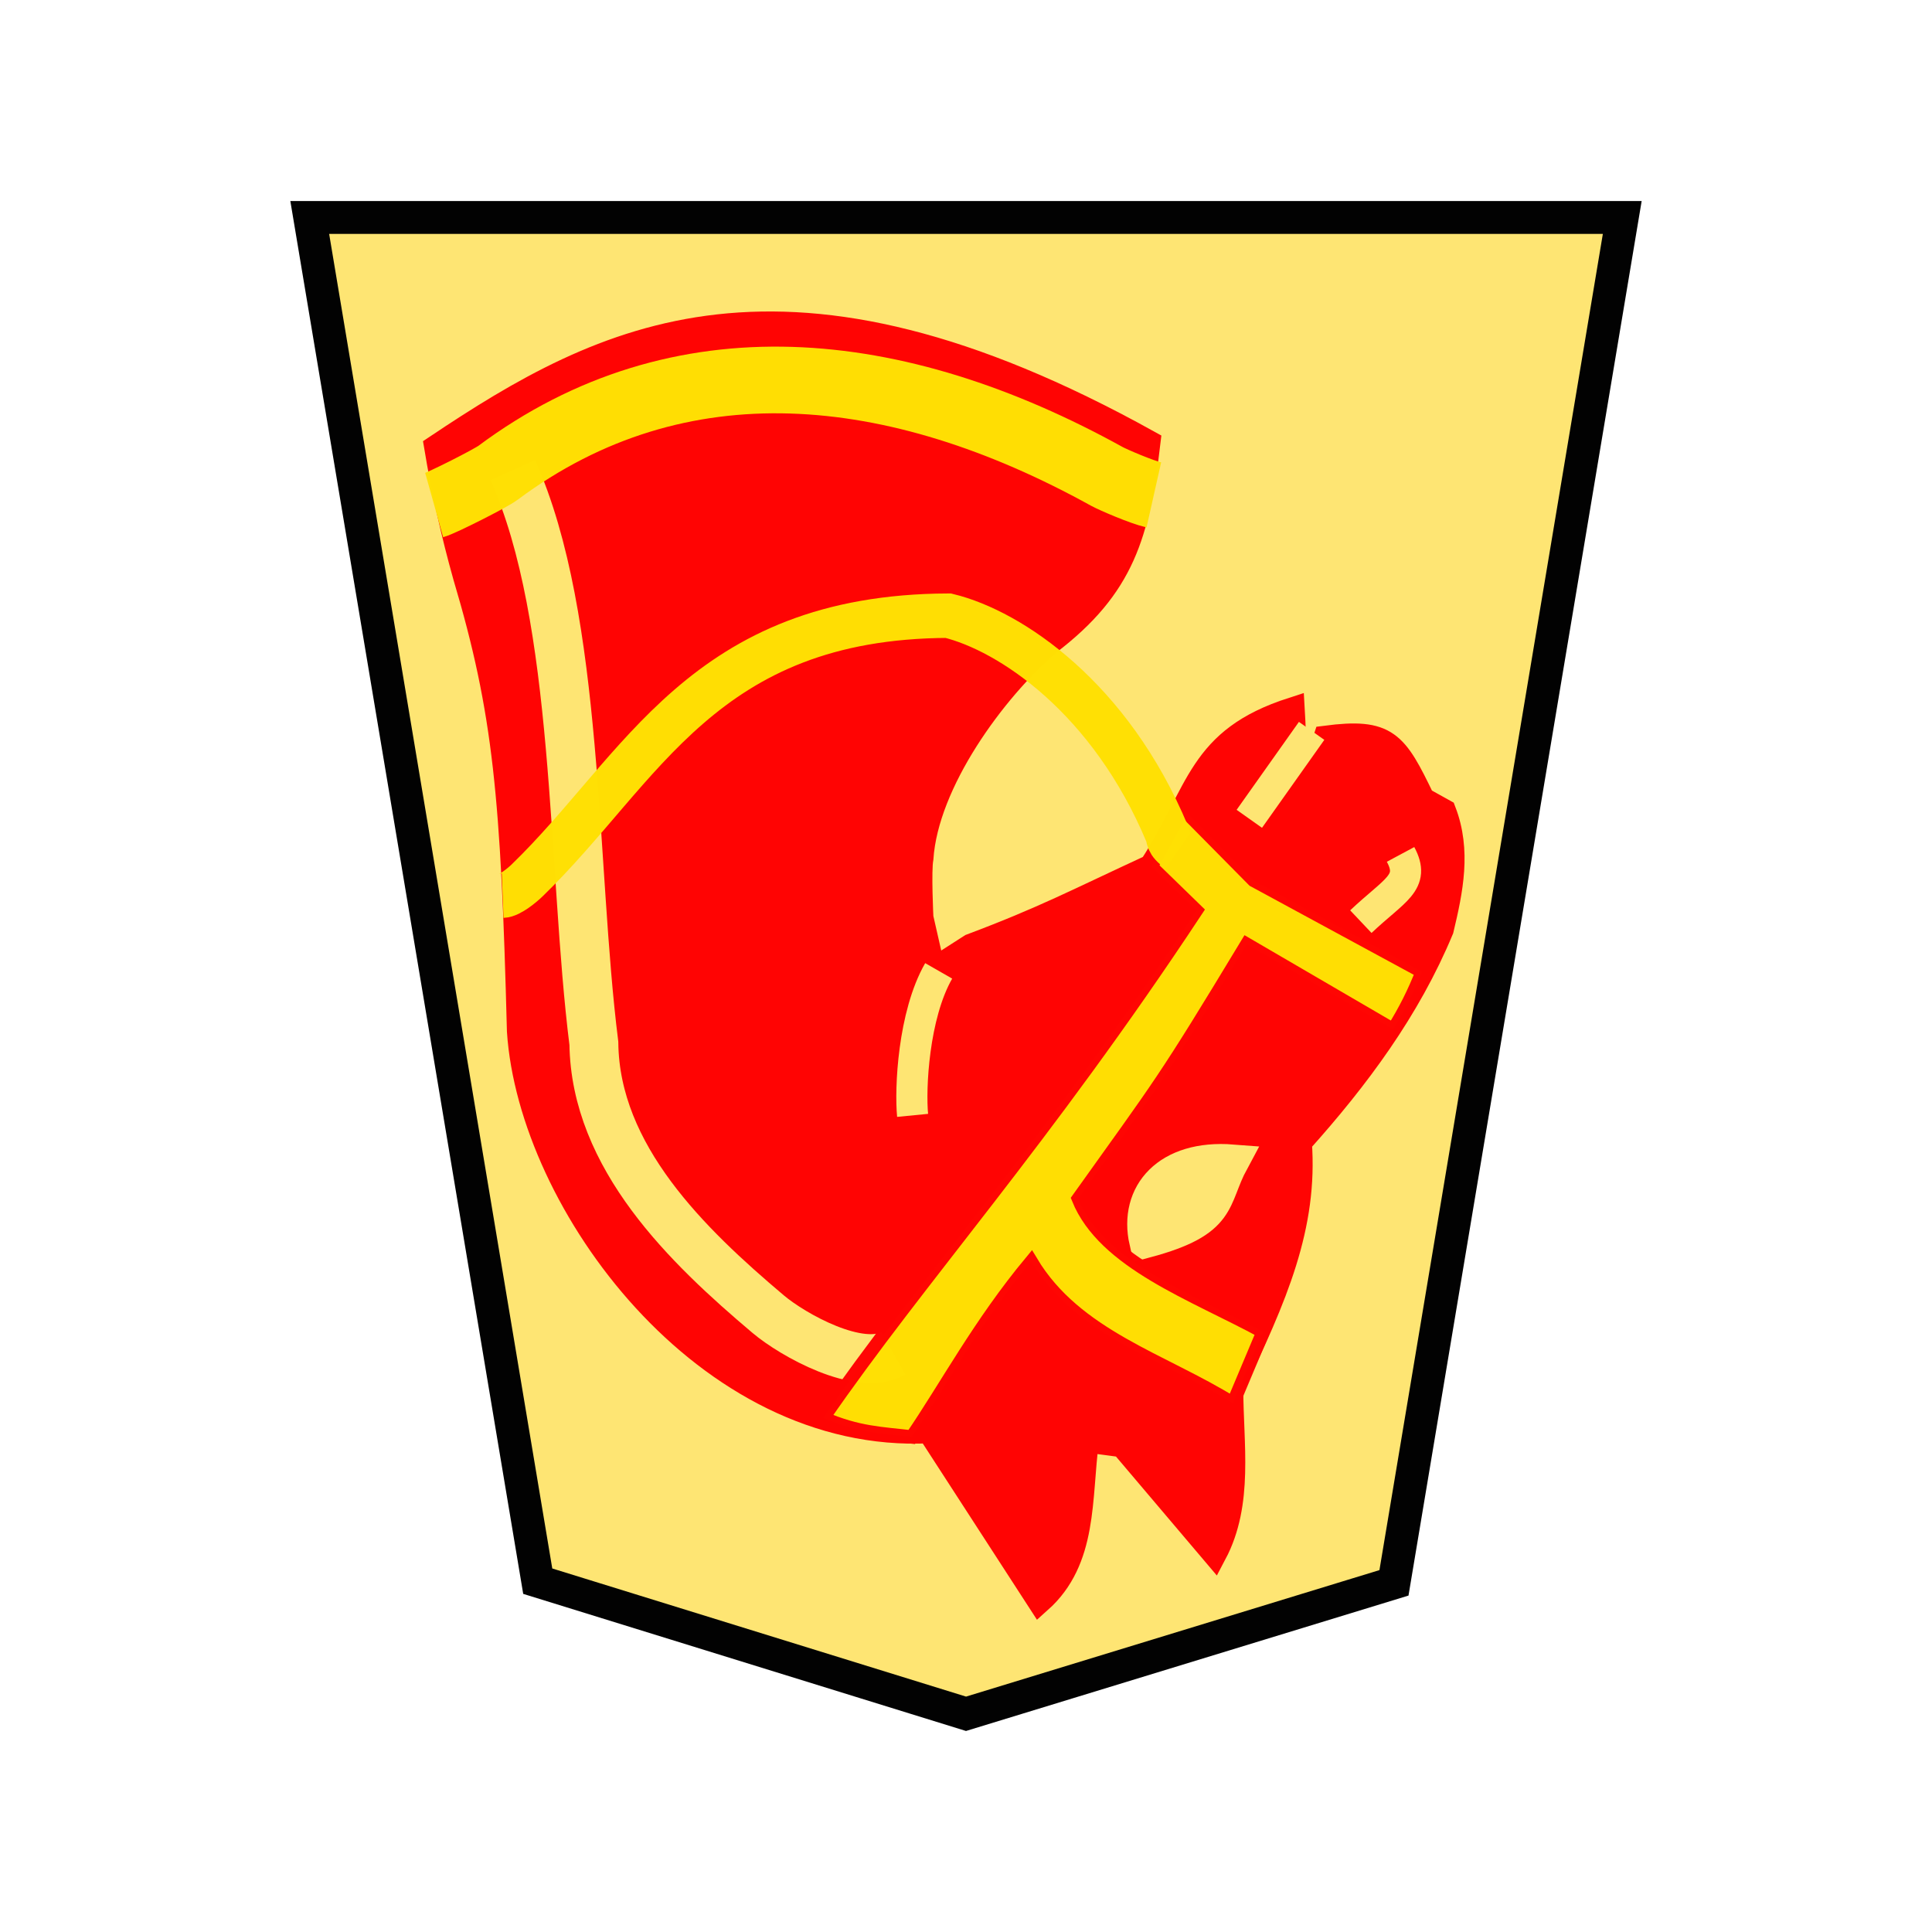
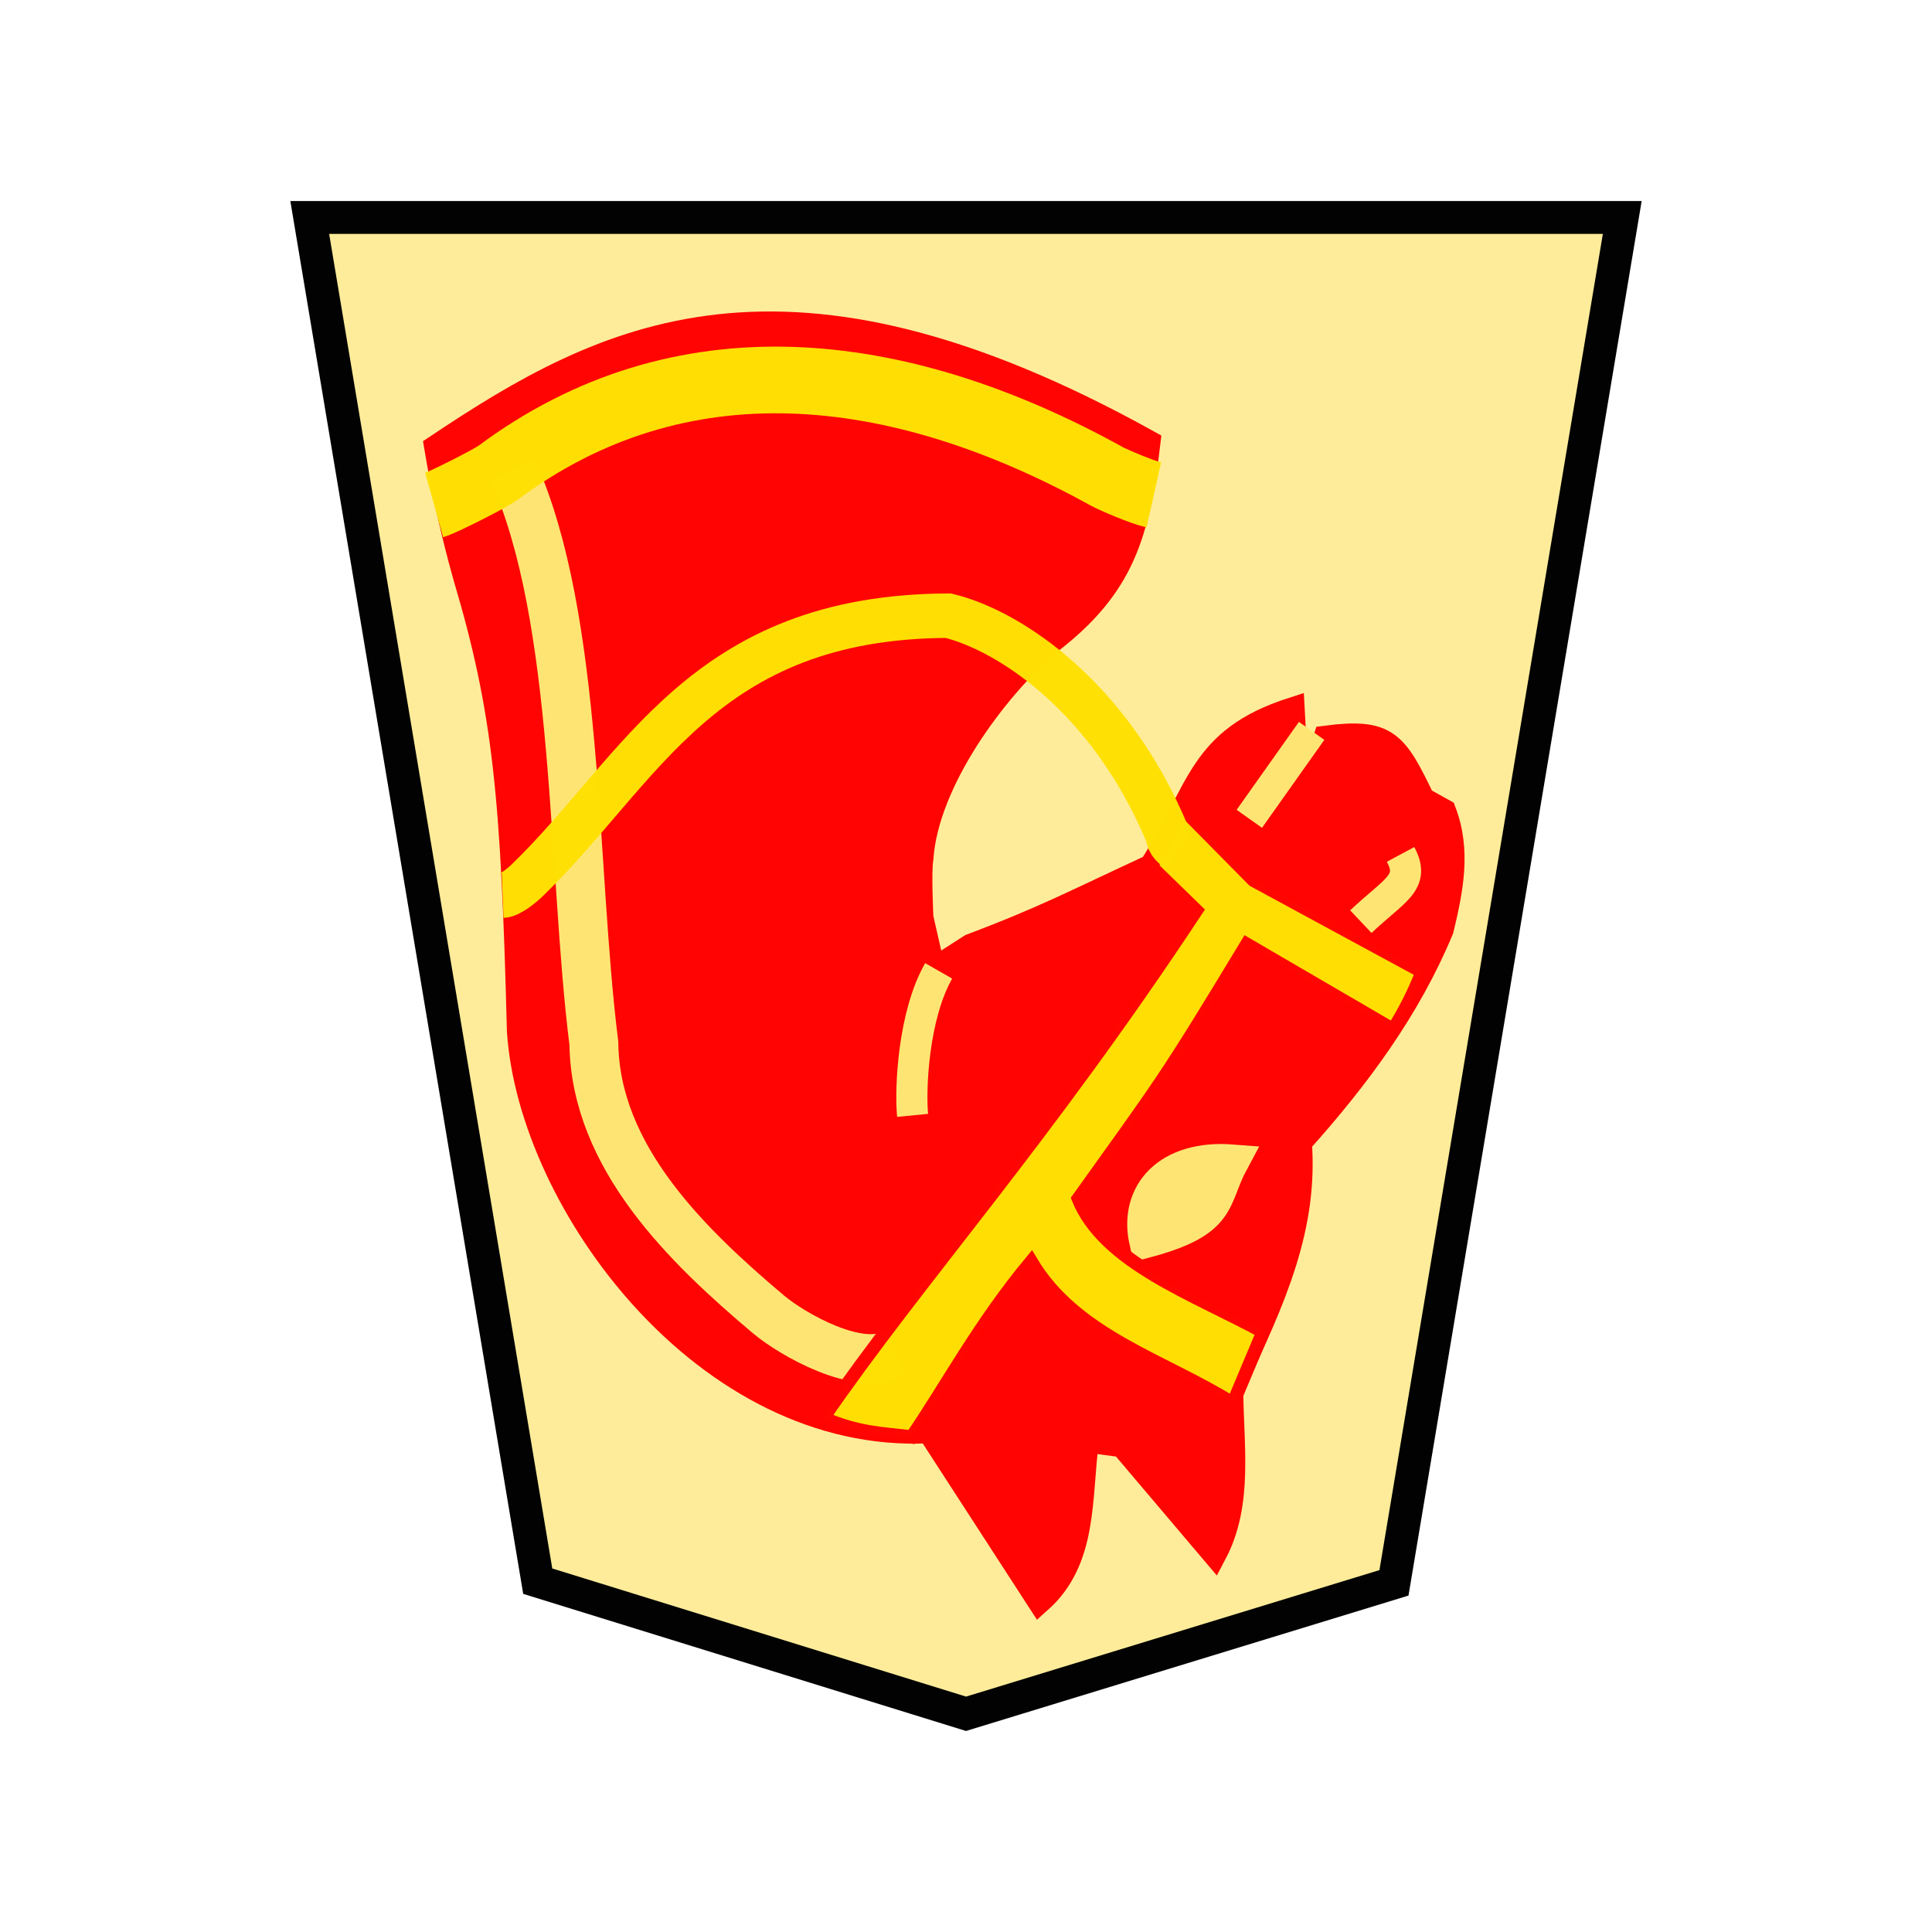
<svg xmlns="http://www.w3.org/2000/svg" width="52.157" height="52.157">
  <g opacity=".99">
-     <path d="M26.079 46.266l11.553-3.535 6.163-36.86H8.362l6.155 36.815z" fill="#fee572" stroke="#000" stroke-width=".887" />
+     <path d="M26.079 46.266l11.553-3.535 6.163-36.86H8.362l6.155 36.815z" fill="#feec99" stroke="#000" stroke-width=".887" />
    <g opacity=".99">
      <g stroke-width="1.386">
        <path d="M32.787 41.948c.73-1.378.447-2.955.447-4.47 1.204-2.48 2.018-4.388 1.851-6.64 1.565-1.743 2.94-3.599 3.831-5.746.254-1.064.474-2.128.064-3.193l-.574-.319c-.741-1.536-.96-1.876-2.618-1.66-.914 2.831-.79.976-.894-.766-2.54.818-2.482 2.184-3.815 4.24-2.016.931-2.891 1.403-4.869 2.145l-.894.574-1.34 2.235 1.213-2.17-.32-1.405s-.063-1.277 0-1.597c.135-2.057 1.958-4.543 3.434-5.812 2.017-1.536 2.406-2.964 2.696-5.425-9.85-5.467-14.682-2.906-19.219.127a32.84 32.84 0 00.777 3.488c1.09 3.657 1.294 5.967 1.458 12.283.304 4.631 5.045 11.103 11.072 10.796l2.975 4.592c1.252-1.115 1.07-2.77 1.277-4.342l.958.128z" fill="red" stroke="red" stroke-width=".66" />
        <path d="M25.341 26.21c-.686 1.198-.774 3.184-.704 3.901" fill="none" stroke="#fee572" stroke-width=".84" />
        <path d="M30.934 33.51c2.099-.563 1.774-1.124 2.335-2.164-1.733-.135-2.622.883-2.335 2.164z" fill="#fee572" stroke="#fee572" stroke-width=".9" />
        <path d="M24.118 36.535c-.91.519-2.72-.5-3.379-1.057-2.185-1.845-4.668-4.237-4.707-7.314-.6-4.781-.377-11.449-2.19-15.474" fill="none" stroke="#fee572" stroke-width="1.32" />
      </g>
-       <path d="M35.409 19.731l-1.682 2.374" fill="none" stroke="#fee572" stroke-width=".84" />
-       <path d="M37.81 23.066c.409.763-.156.949-1.072 1.815" fill="none" stroke="#fee572" stroke-width=".84" />
+       <path d="M35.409 19.731l-1.682 2.374M37.81 23.066c.409.763-.156.949-1.072 1.815" fill="none" stroke="#fee572" stroke-width=".84" />
      <path d="M37.609 27.794l-3.95-2.303c-2.275 3.764-2.286 3.7-4.549 6.87.7 1.73 3.11 2.571 4.988 3.593l-.813 1.932c-1.89-1.18-4.242-1.81-5.447-3.827-1.4 1.685-2.298 3.38-3.224 4.734-.802-.097-1.445-.102-2.391-.513 2.595-3.771 5.947-7.452 10.074-13.701l-1.218-1.185.854-1.56 1.91 1.933 4.55 2.467a9.041 9.041 0 01-.784 1.56z" fill="#ffdf00" fill-opacity=".992" stroke="red" stroke-width=".36" stroke-opacity=".992" />
      <path d="M31.15 13.36c-.33-.074-1.106-.41-1.263-.496-5.709-3.157-11.554-3.743-16.444-.099-.209.155-1.507.81-1.722.87" fill="none" stroke="#ffdf00" stroke-width="1.8" stroke-opacity=".992" />
      <path d="M31.811 22.956c-.308-.215-.255-.334-.297-.436-1.53-3.674-4.23-5.489-5.915-5.899-6.625.028-8.262 4.139-11.37 7.148-.129.124-.46.403-.659.411" fill="none" stroke="#ffdf00" stroke-width="1.2" stroke-opacity=".992" />
    </g>
  </g>
</svg>
